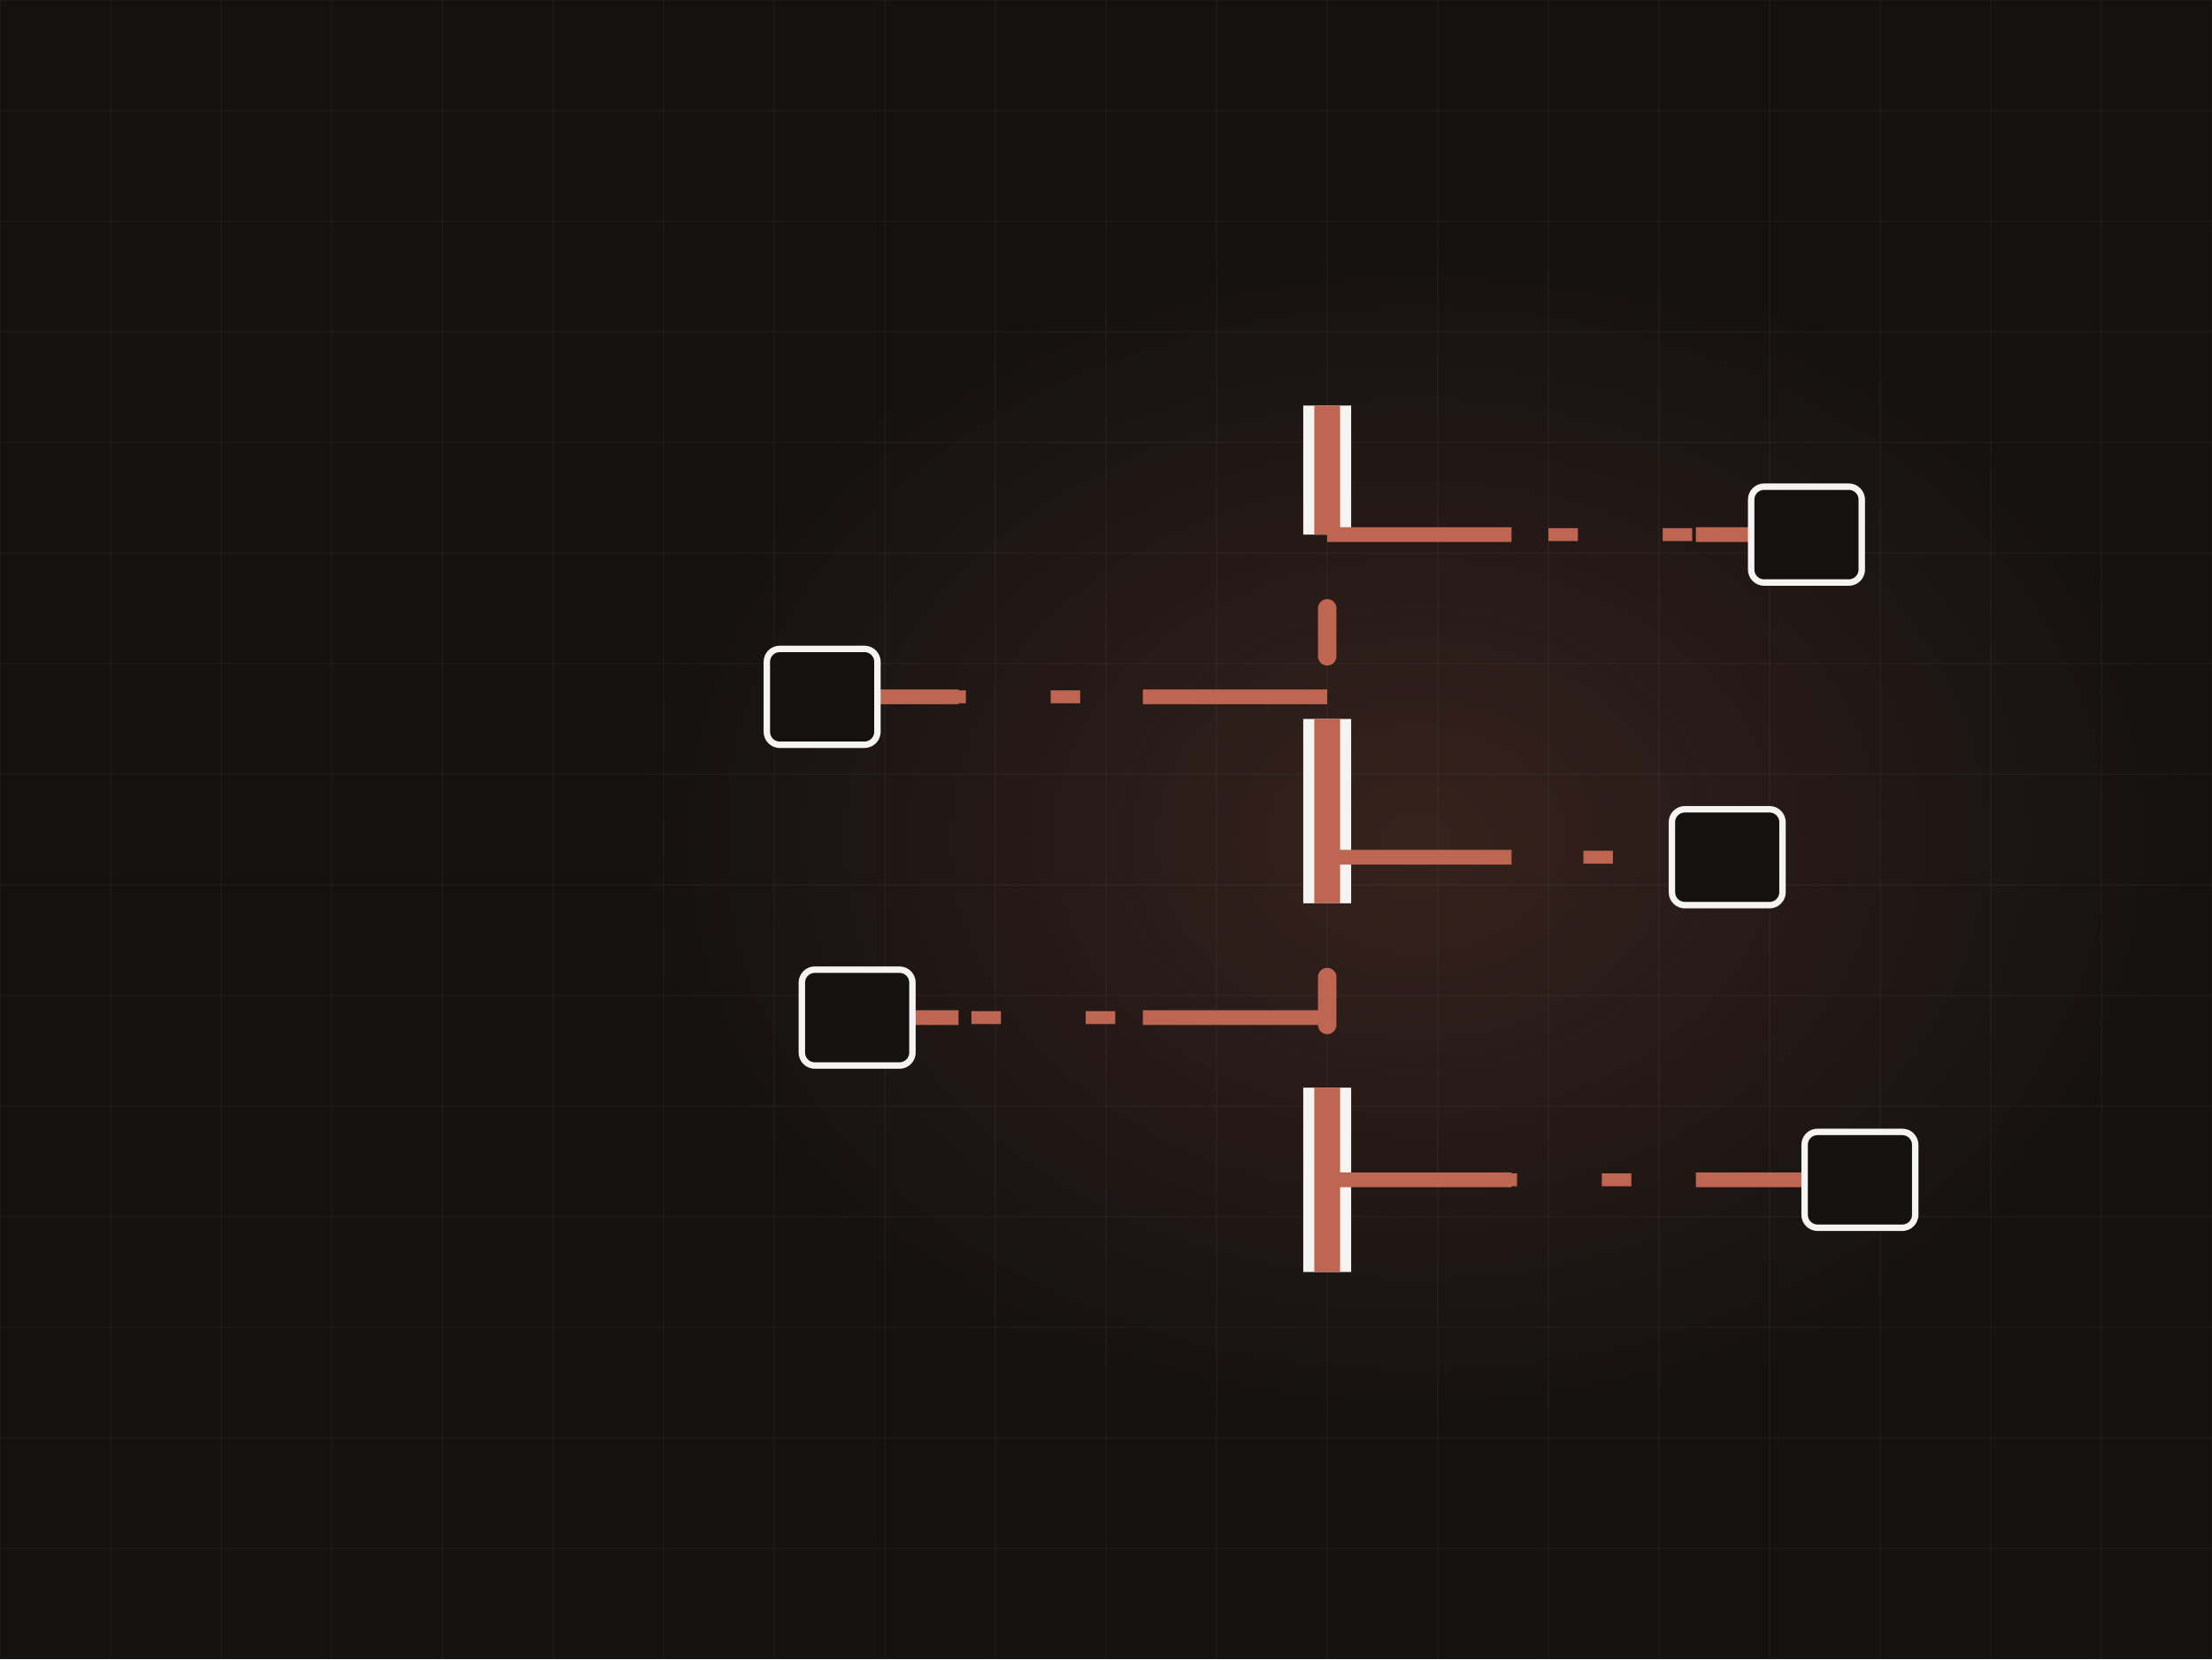
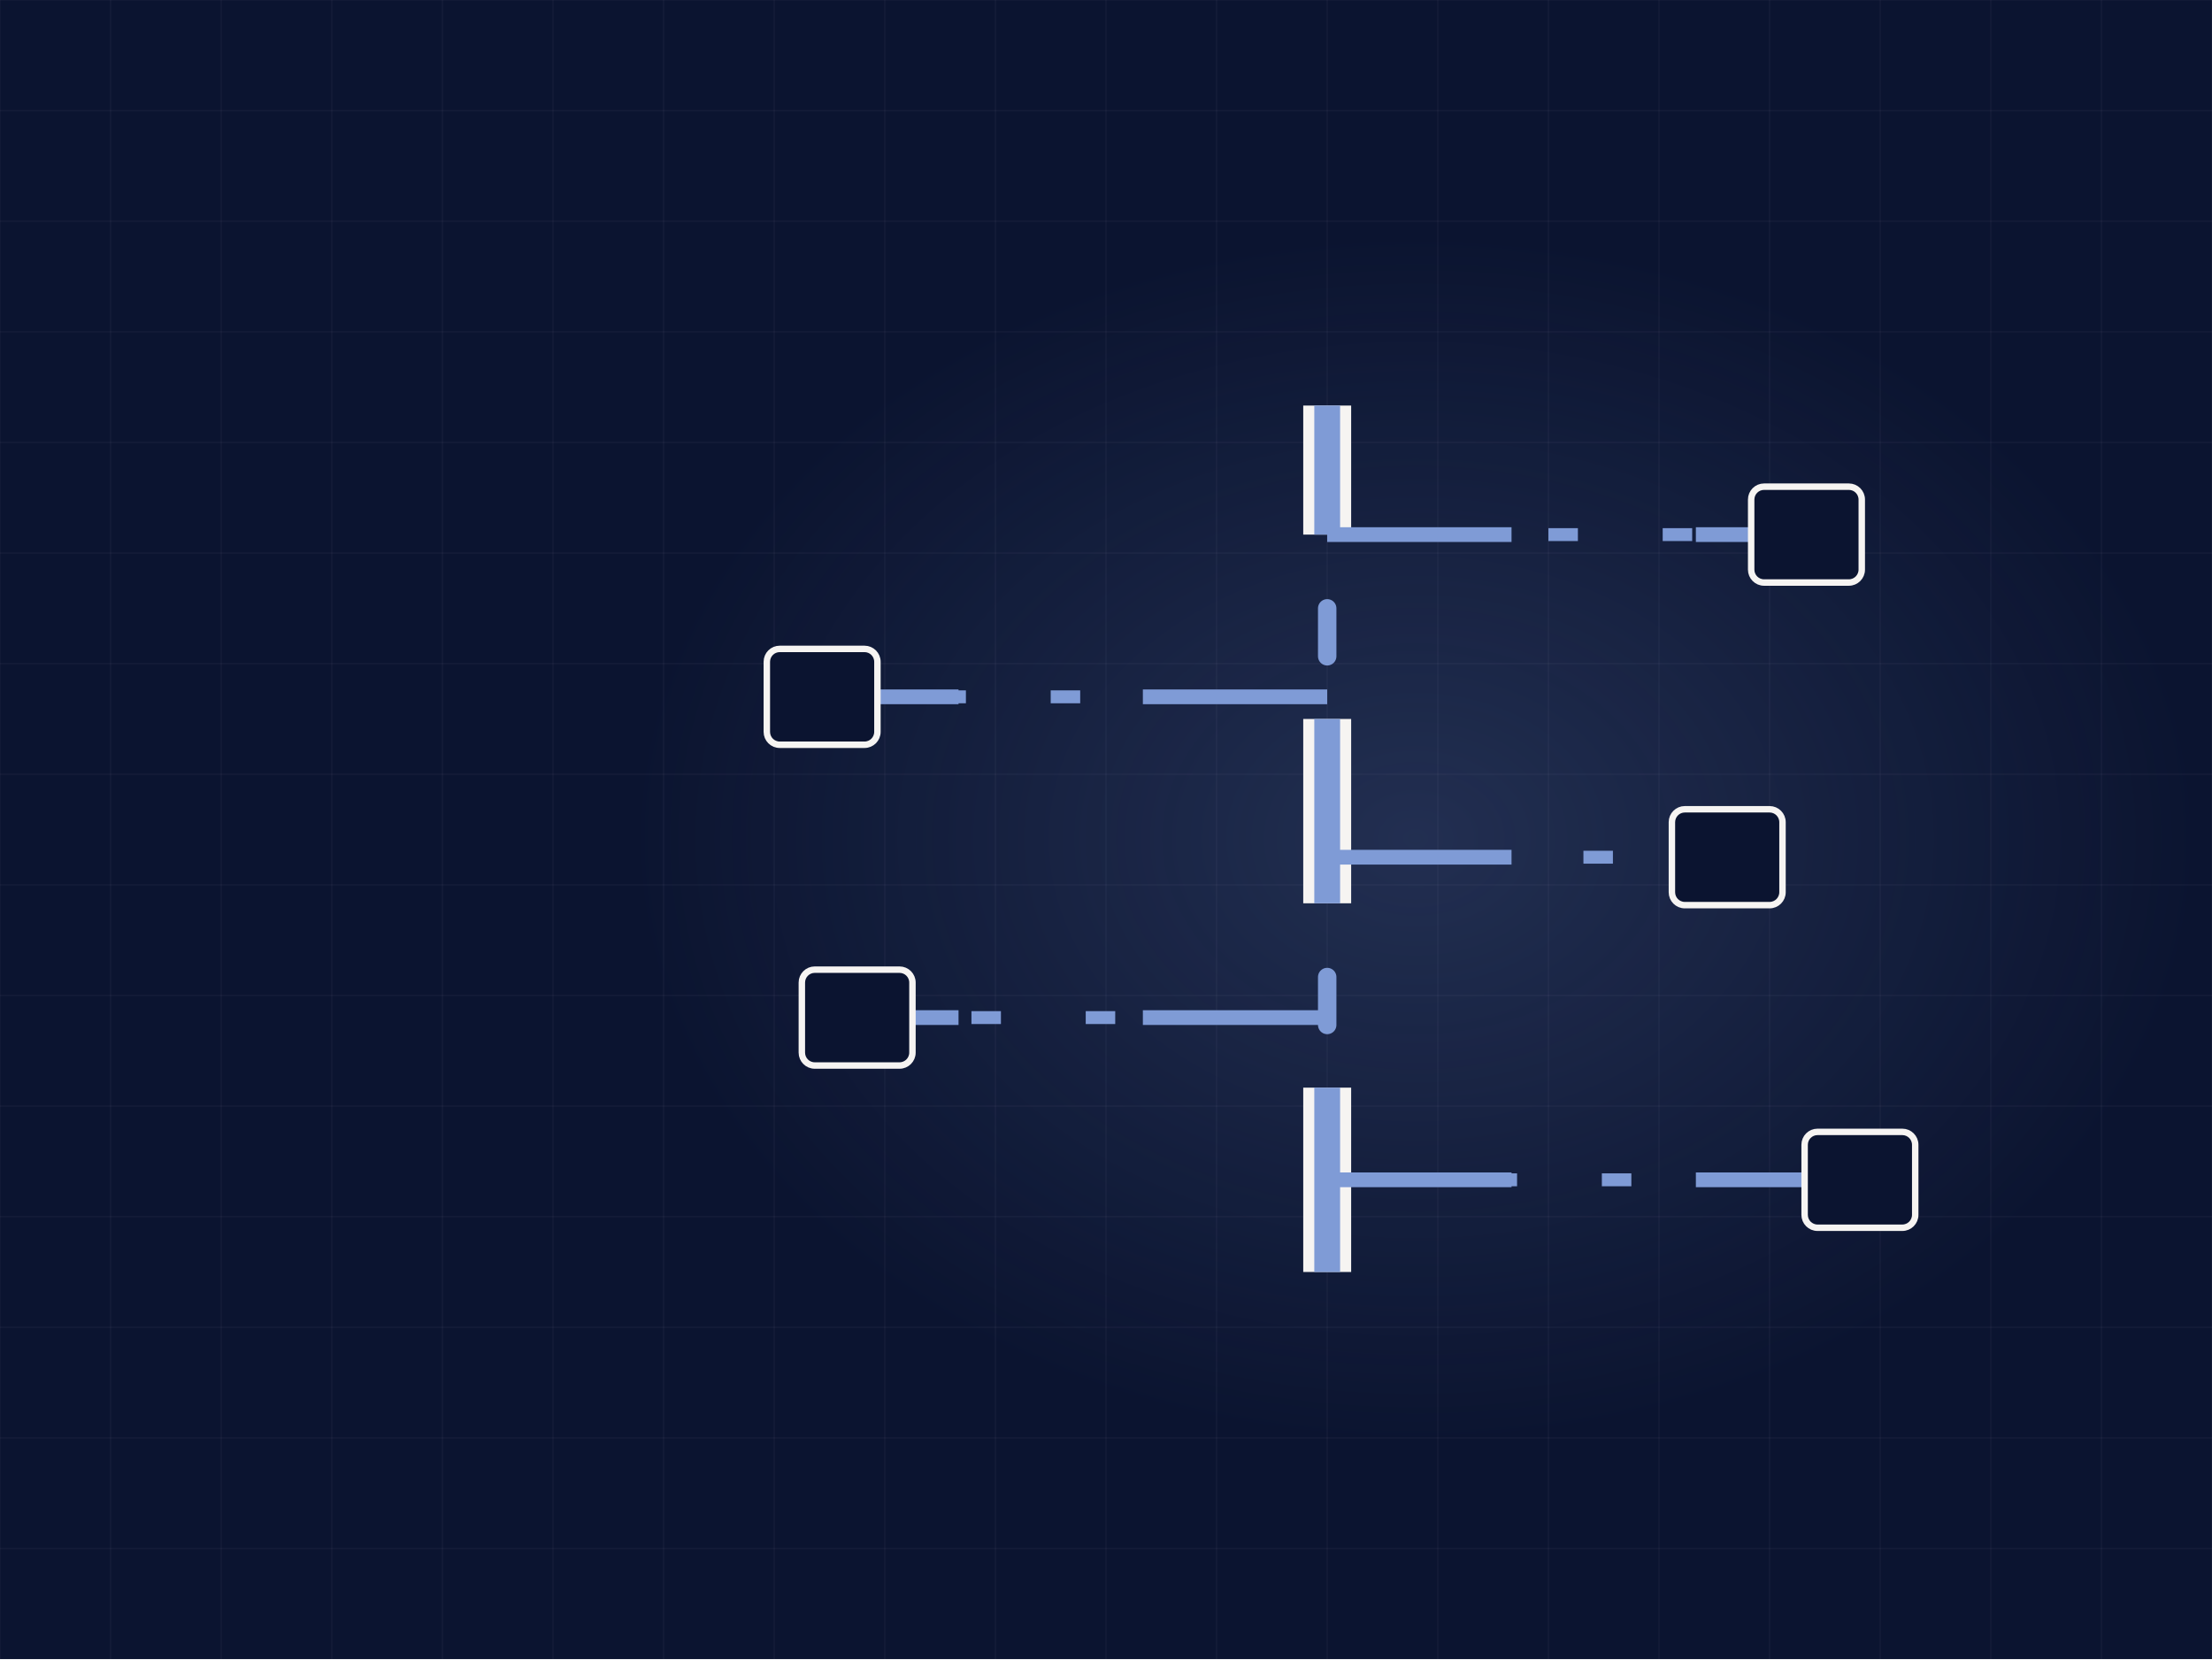
<svg xmlns="http://www.w3.org/2000/svg" viewBox="0 0 1200 900" width="1200" height="900" role="img" aria-label="Plumbing riser stack">
  <defs>
    <radialGradient id="glow">
-       <stop offset="0%" stop-color="#bf6652" stop-opacity=".20" />
-       <stop offset="100%" stop-color="#bf6652" stop-opacity="0" />
+       <stop offset="0%" stop-color="#7f9bd6" stop-opacity=".20" />
+       <stop offset="100%" stop-color="#7f9bd6" stop-opacity="0" />
    </radialGradient>
  </defs>
  <style>.dw{stroke-dasharray:100;stroke-dashoffset:100;animation:dw 11.28s ease-in-out infinite}@keyframes dw{0%{stroke-dashoffset:100}24%{stroke-dashoffset:0}84%{stroke-dashoffset:0;opacity:1}95%{stroke-dashoffset:0;opacity:0}100%{stroke-dashoffset:100;opacity:0}}.cur{animation:fl 2.46s linear infinite}@keyframes fl{0%{stroke-dashoffset:200}100%{stroke-dashoffset:0}}.valve{animation:vv 11.28s ease-in-out infinite;transform-origin:560px 300px}@keyframes vv{0%,20%{transform:translate(560px,300px) rotate(0deg)}45%{transform:translate(560px,300px) rotate(150deg)}100%{transform:translate(560px,300px) rotate(150deg)}}.st{opacity:0;animation:stg 11.28s ease-in-out infinite}@keyframes stg{0%,12%{opacity:0;transform:scale(.7)}30%{opacity:1;transform:scale(1)}84%{opacity:1}95%,100%{opacity:0}}@media (prefers-reduced-motion: reduce){*{animation:none!important}.dw{stroke-dashoffset:0!important}[class]{opacity:1!important}}/*rest-state*/.dw{stroke-dashoffset:0;opacity:1}.st{opacity:1}</style>
-   <rect width="1200" height="900" fill="#141110" />
+   <rect width="1200" height="900" fill="#0b1430" />
  <line x1="0" y1="0" x2="0" y2="900" stroke="#f6f4f2" stroke-width="1" opacity=".028" />
  <line x1="60" y1="0" x2="60" y2="900" stroke="#f6f4f2" stroke-width="1" opacity=".028" />
  <line x1="120" y1="0" x2="120" y2="900" stroke="#f6f4f2" stroke-width="1" opacity=".028" />
  <line x1="180" y1="0" x2="180" y2="900" stroke="#f6f4f2" stroke-width="1" opacity=".028" />
  <line x1="240" y1="0" x2="240" y2="900" stroke="#f6f4f2" stroke-width="1" opacity=".028" />
  <line x1="300" y1="0" x2="300" y2="900" stroke="#f6f4f2" stroke-width="1" opacity=".028" />
  <line x1="360" y1="0" x2="360" y2="900" stroke="#f6f4f2" stroke-width="1" opacity=".028" />
  <line x1="420" y1="0" x2="420" y2="900" stroke="#f6f4f2" stroke-width="1" opacity=".028" />
  <line x1="480" y1="0" x2="480" y2="900" stroke="#f6f4f2" stroke-width="1" opacity=".028" />
  <line x1="540" y1="0" x2="540" y2="900" stroke="#f6f4f2" stroke-width="1" opacity=".028" />
  <line x1="600" y1="0" x2="600" y2="900" stroke="#f6f4f2" stroke-width="1" opacity=".028" />
  <line x1="660" y1="0" x2="660" y2="900" stroke="#f6f4f2" stroke-width="1" opacity=".028" />
  <line x1="720" y1="0" x2="720" y2="900" stroke="#f6f4f2" stroke-width="1" opacity=".028" />
  <line x1="780" y1="0" x2="780" y2="900" stroke="#f6f4f2" stroke-width="1" opacity=".028" />
  <line x1="840" y1="0" x2="840" y2="900" stroke="#f6f4f2" stroke-width="1" opacity=".028" />
  <line x1="900" y1="0" x2="900" y2="900" stroke="#f6f4f2" stroke-width="1" opacity=".028" />
  <line x1="960" y1="0" x2="960" y2="900" stroke="#f6f4f2" stroke-width="1" opacity=".028" />
  <line x1="1020" y1="0" x2="1020" y2="900" stroke="#f6f4f2" stroke-width="1" opacity=".028" />
  <line x1="1080" y1="0" x2="1080" y2="900" stroke="#f6f4f2" stroke-width="1" opacity=".028" />
  <line x1="1140" y1="0" x2="1140" y2="900" stroke="#f6f4f2" stroke-width="1" opacity=".028" />
  <line x1="1200" y1="0" x2="1200" y2="900" stroke="#f6f4f2" stroke-width="1" opacity=".028" />
  <line x1="0" y1="0" x2="1200" y2="0" stroke="#f6f4f2" stroke-width="1" opacity=".028" />
  <line x1="0" y1="60" x2="1200" y2="60" stroke="#f6f4f2" stroke-width="1" opacity=".028" />
  <line x1="0" y1="120" x2="1200" y2="120" stroke="#f6f4f2" stroke-width="1" opacity=".028" />
  <line x1="0" y1="180" x2="1200" y2="180" stroke="#f6f4f2" stroke-width="1" opacity=".028" />
  <line x1="0" y1="240" x2="1200" y2="240" stroke="#f6f4f2" stroke-width="1" opacity=".028" />
  <line x1="0" y1="300" x2="1200" y2="300" stroke="#f6f4f2" stroke-width="1" opacity=".028" />
  <line x1="0" y1="360" x2="1200" y2="360" stroke="#f6f4f2" stroke-width="1" opacity=".028" />
  <line x1="0" y1="420" x2="1200" y2="420" stroke="#f6f4f2" stroke-width="1" opacity=".028" />
  <line x1="0" y1="480" x2="1200" y2="480" stroke="#f6f4f2" stroke-width="1" opacity=".028" />
  <line x1="0" y1="540" x2="1200" y2="540" stroke="#f6f4f2" stroke-width="1" opacity=".028" />
  <line x1="0" y1="600" x2="1200" y2="600" stroke="#f6f4f2" stroke-width="1" opacity=".028" />
  <line x1="0" y1="660" x2="1200" y2="660" stroke="#f6f4f2" stroke-width="1" opacity=".028" />
  <line x1="0" y1="720" x2="1200" y2="720" stroke="#f6f4f2" stroke-width="1" opacity=".028" />
  <line x1="0" y1="780" x2="1200" y2="780" stroke="#f6f4f2" stroke-width="1" opacity=".028" />
  <line x1="0" y1="840" x2="1200" y2="840" stroke="#f6f4f2" stroke-width="1" opacity=".028" />
  <line x1="0" y1="900" x2="1200" y2="900" stroke="#f6f4f2" stroke-width="1" opacity=".028" />
  <ellipse cx="768" cy="455" rx="430" ry="330" fill="url(#glow)" />
  <path class="dw" d="M720,690 L720,220" pathLength="100" stroke="#f6f4f2" stroke-width="26" opacity=".26" fill="none" style="animation-delay:0s" />
-   <path class="dw" d="M720,690 L720,220" pathLength="100" stroke="#bf6652" stroke-width="14" opacity=".45" fill="none" style="animation-delay:.2s" />
-   <path class="dw" d="M720,290 L980,290" pathLength="100" stroke="#bf6652" stroke-width="8" opacity=".6" fill="none" style="animation-delay:0.70s" />
-   <path class="cur" d="M980,290 L720,290" fill="none" stroke="#bf6652" stroke-width="7" stroke-dasharray="16 46" />
-   <rect class="st" x="950" y="264" width="60" height="52" rx="7" fill="#141110" stroke="#f6f4f2" stroke-width="3.5" opacity=".85" style="animation-delay:1.20s" />
-   <path class="dw" d="M720,378 L446,378" pathLength="100" stroke="#bf6652" stroke-width="8" opacity=".6" fill="none" style="animation-delay:0.94s" />
-   <path class="cur" d="M446,378 L720,378" fill="none" stroke="#bf6652" stroke-width="7" stroke-dasharray="16 46" />
-   <rect class="st" x="416" y="352" width="60" height="52" rx="7" fill="#141110" stroke="#f6f4f2" stroke-width="3.5" opacity=".85" style="animation-delay:1.40s" />
-   <path class="dw" d="M720,465 L937,465" pathLength="100" stroke="#bf6652" stroke-width="8" opacity=".6" fill="none" style="animation-delay:1.18s" />
-   <path class="cur" d="M937,465 L720,465" fill="none" stroke="#bf6652" stroke-width="7" stroke-dasharray="16 46" />
-   <rect class="st" x="907" y="439" width="60" height="52" rx="7" fill="#141110" stroke="#f6f4f2" stroke-width="3.5" opacity=".85" style="animation-delay:1.60s" />
-   <path class="dw" d="M720,552 L465,552" pathLength="100" stroke="#bf6652" stroke-width="8" opacity=".6" fill="none" style="animation-delay:1.42s" />
-   <path class="cur" d="M465,552 L720,552" fill="none" stroke="#bf6652" stroke-width="7" stroke-dasharray="16 46" />
-   <rect class="st" x="435" y="526" width="60" height="52" rx="7" fill="#141110" stroke="#f6f4f2" stroke-width="3.5" opacity=".85" style="animation-delay:1.80s" />
-   <path class="dw" d="M720,640 L1009,640" pathLength="100" stroke="#bf6652" stroke-width="8" opacity=".6" fill="none" style="animation-delay:1.66s" />
-   <path class="cur" d="M1009,640 L720,640" fill="none" stroke="#bf6652" stroke-width="7" stroke-dasharray="16 46" />
-   <rect class="st" x="979" y="614" width="60" height="52" rx="7" fill="#141110" stroke="#f6f4f2" stroke-width="3.5" opacity=".85" style="animation-delay:2.00s" />
-   <path class="cur" d="M720,230 L720,680" fill="none" stroke="#bf6652" stroke-width="10" stroke-dasharray="26 74" stroke-linecap="round" />
+   <path class="dw" d="M720,690 L720,220" pathLength="100" stroke="#7f9bd6" stroke-width="14" opacity=".45" fill="none" style="animation-delay:.2s" />
+   <path class="dw" d="M720,290 L980,290" pathLength="100" stroke="#7f9bd6" stroke-width="8" opacity=".6" fill="none" style="animation-delay:0.70s" />
+   <path class="cur" d="M980,290 L720,290" fill="none" stroke="#7f9bd6" stroke-width="7" stroke-dasharray="16 46" />
+   <rect class="st" x="950" y="264" width="60" height="52" rx="7" fill="#0b1430" stroke="#f6f4f2" stroke-width="3.5" opacity=".85" style="animation-delay:1.20s" />
+   <path class="dw" d="M720,378 L446,378" pathLength="100" stroke="#7f9bd6" stroke-width="8" opacity=".6" fill="none" style="animation-delay:0.94s" />
+   <path class="cur" d="M446,378 L720,378" fill="none" stroke="#7f9bd6" stroke-width="7" stroke-dasharray="16 46" />
+   <rect class="st" x="416" y="352" width="60" height="52" rx="7" fill="#0b1430" stroke="#f6f4f2" stroke-width="3.5" opacity=".85" style="animation-delay:1.40s" />
+   <path class="dw" d="M720,465 L937,465" pathLength="100" stroke="#7f9bd6" stroke-width="8" opacity=".6" fill="none" style="animation-delay:1.18s" />
+   <path class="cur" d="M937,465 L720,465" fill="none" stroke="#7f9bd6" stroke-width="7" stroke-dasharray="16 46" />
+   <rect class="st" x="907" y="439" width="60" height="52" rx="7" fill="#0b1430" stroke="#f6f4f2" stroke-width="3.5" opacity=".85" style="animation-delay:1.60s" />
+   <path class="dw" d="M720,552 L465,552" pathLength="100" stroke="#7f9bd6" stroke-width="8" opacity=".6" fill="none" style="animation-delay:1.42s" />
+   <path class="cur" d="M465,552 L720,552" fill="none" stroke="#7f9bd6" stroke-width="7" stroke-dasharray="16 46" />
+   <rect class="st" x="435" y="526" width="60" height="52" rx="7" fill="#0b1430" stroke="#f6f4f2" stroke-width="3.5" opacity=".85" style="animation-delay:1.80s" />
+   <path class="dw" d="M720,640 L1009,640" pathLength="100" stroke="#7f9bd6" stroke-width="8" opacity=".6" fill="none" style="animation-delay:1.66s" />
+   <path class="cur" d="M1009,640 L720,640" fill="none" stroke="#7f9bd6" stroke-width="7" stroke-dasharray="16 46" />
+   <rect class="st" x="979" y="614" width="60" height="52" rx="7" fill="#0b1430" stroke="#f6f4f2" stroke-width="3.5" opacity=".85" style="animation-delay:2.00s" />
+   <path class="cur" d="M720,230 L720,680" fill="none" stroke="#7f9bd6" stroke-width="10" stroke-dasharray="26 74" stroke-linecap="round" />
</svg>
